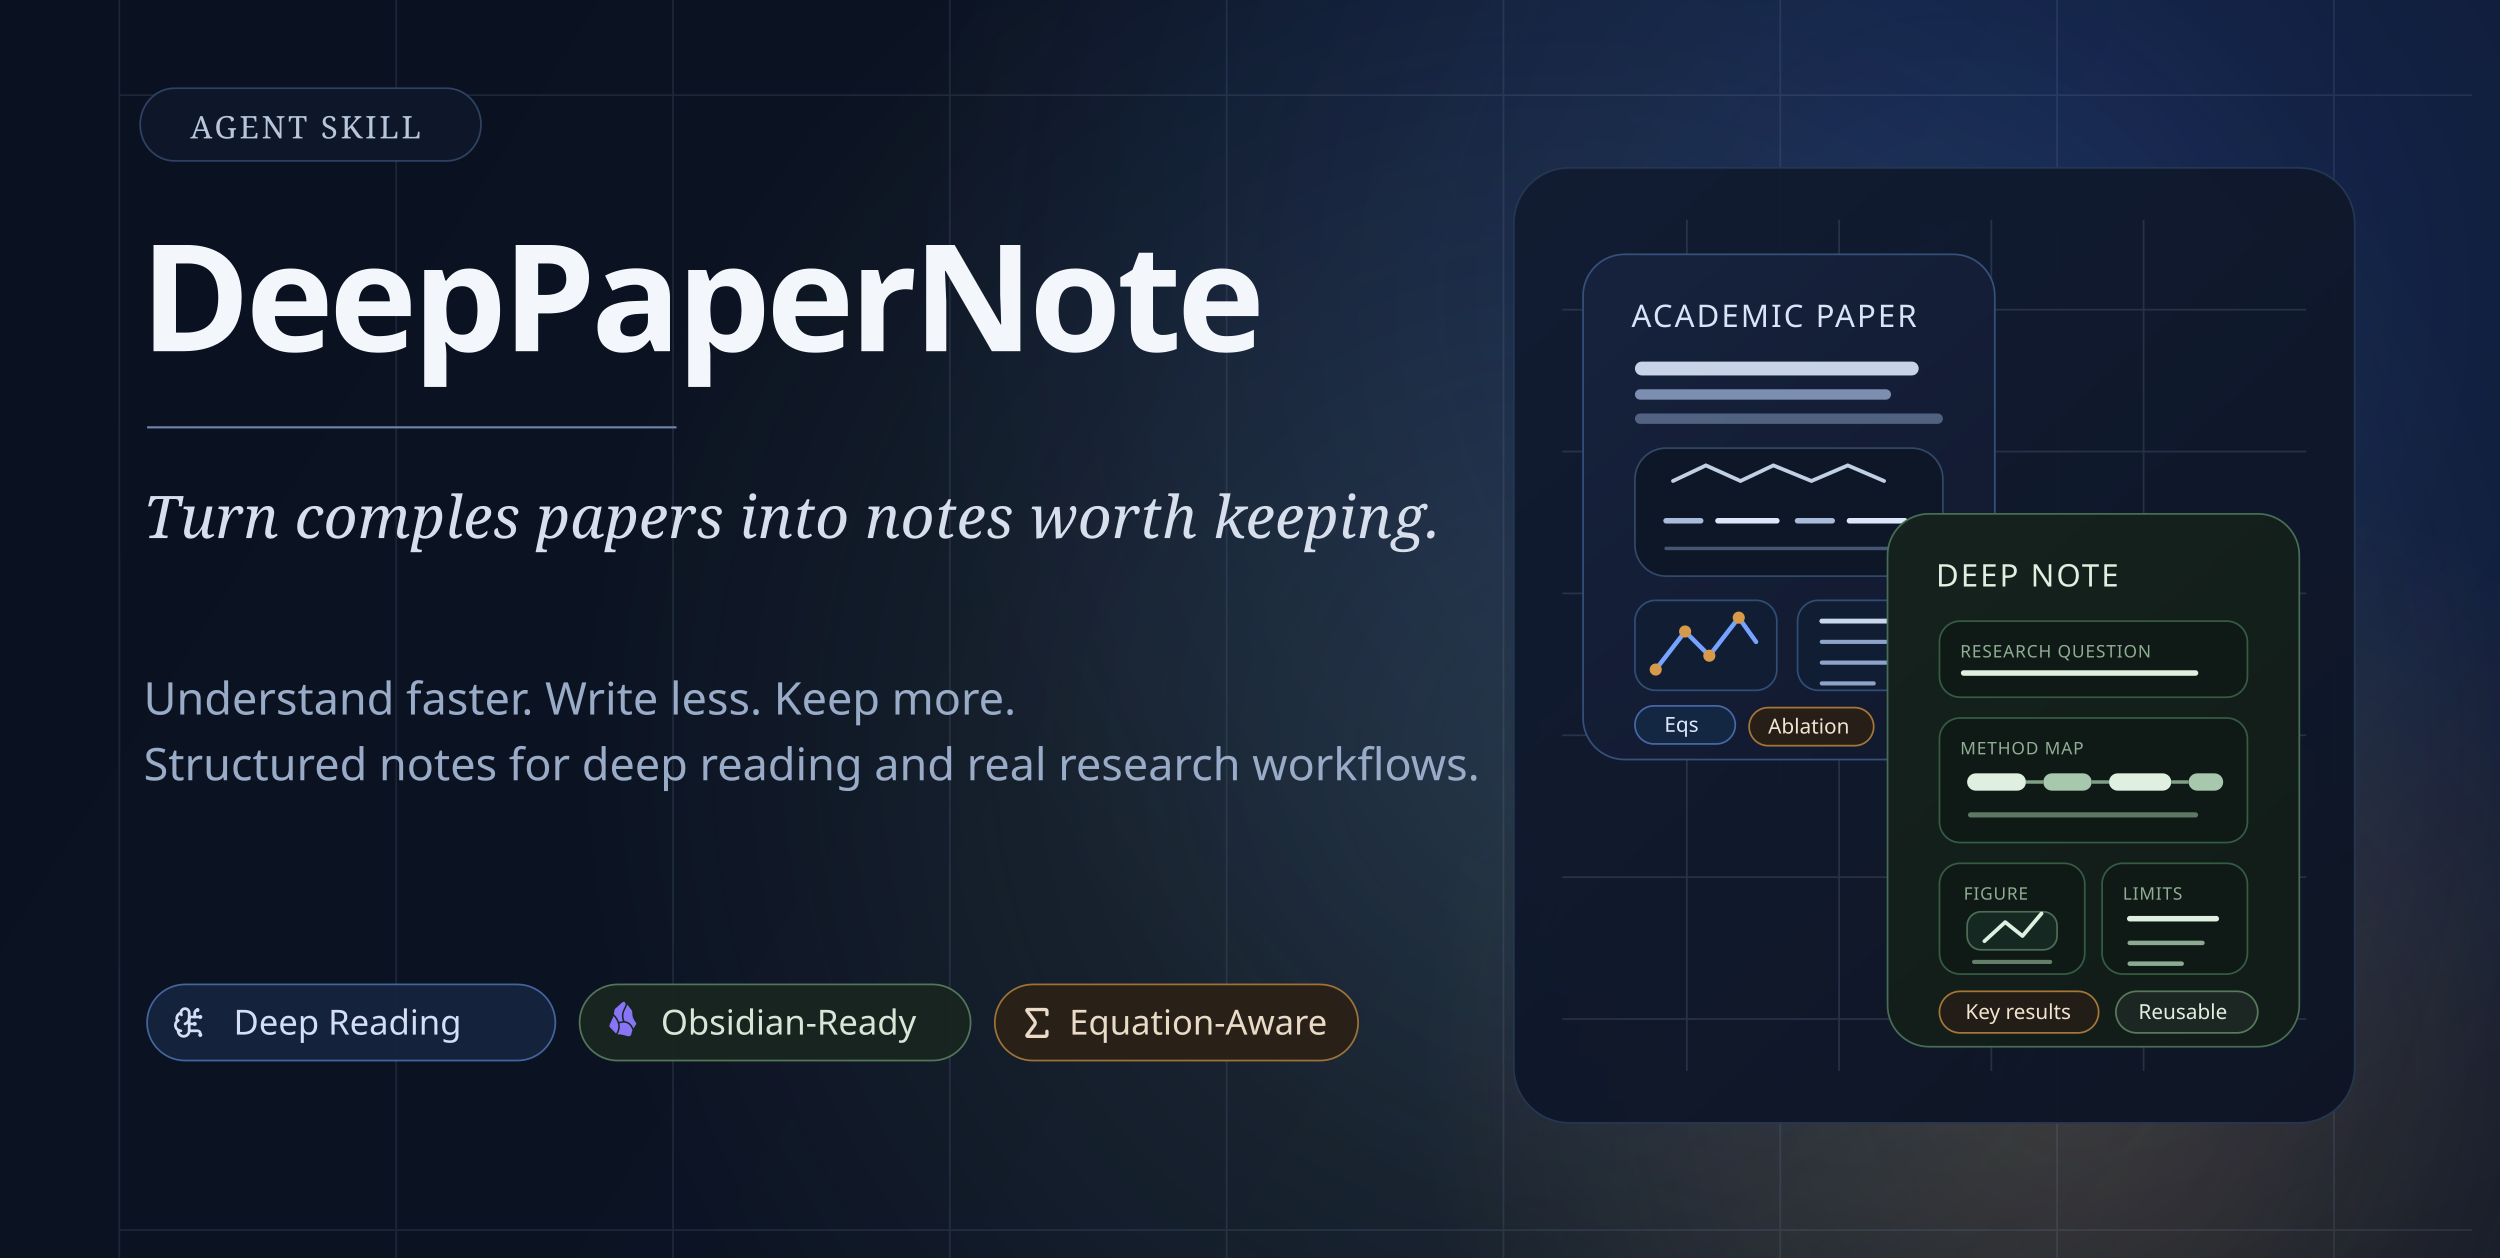
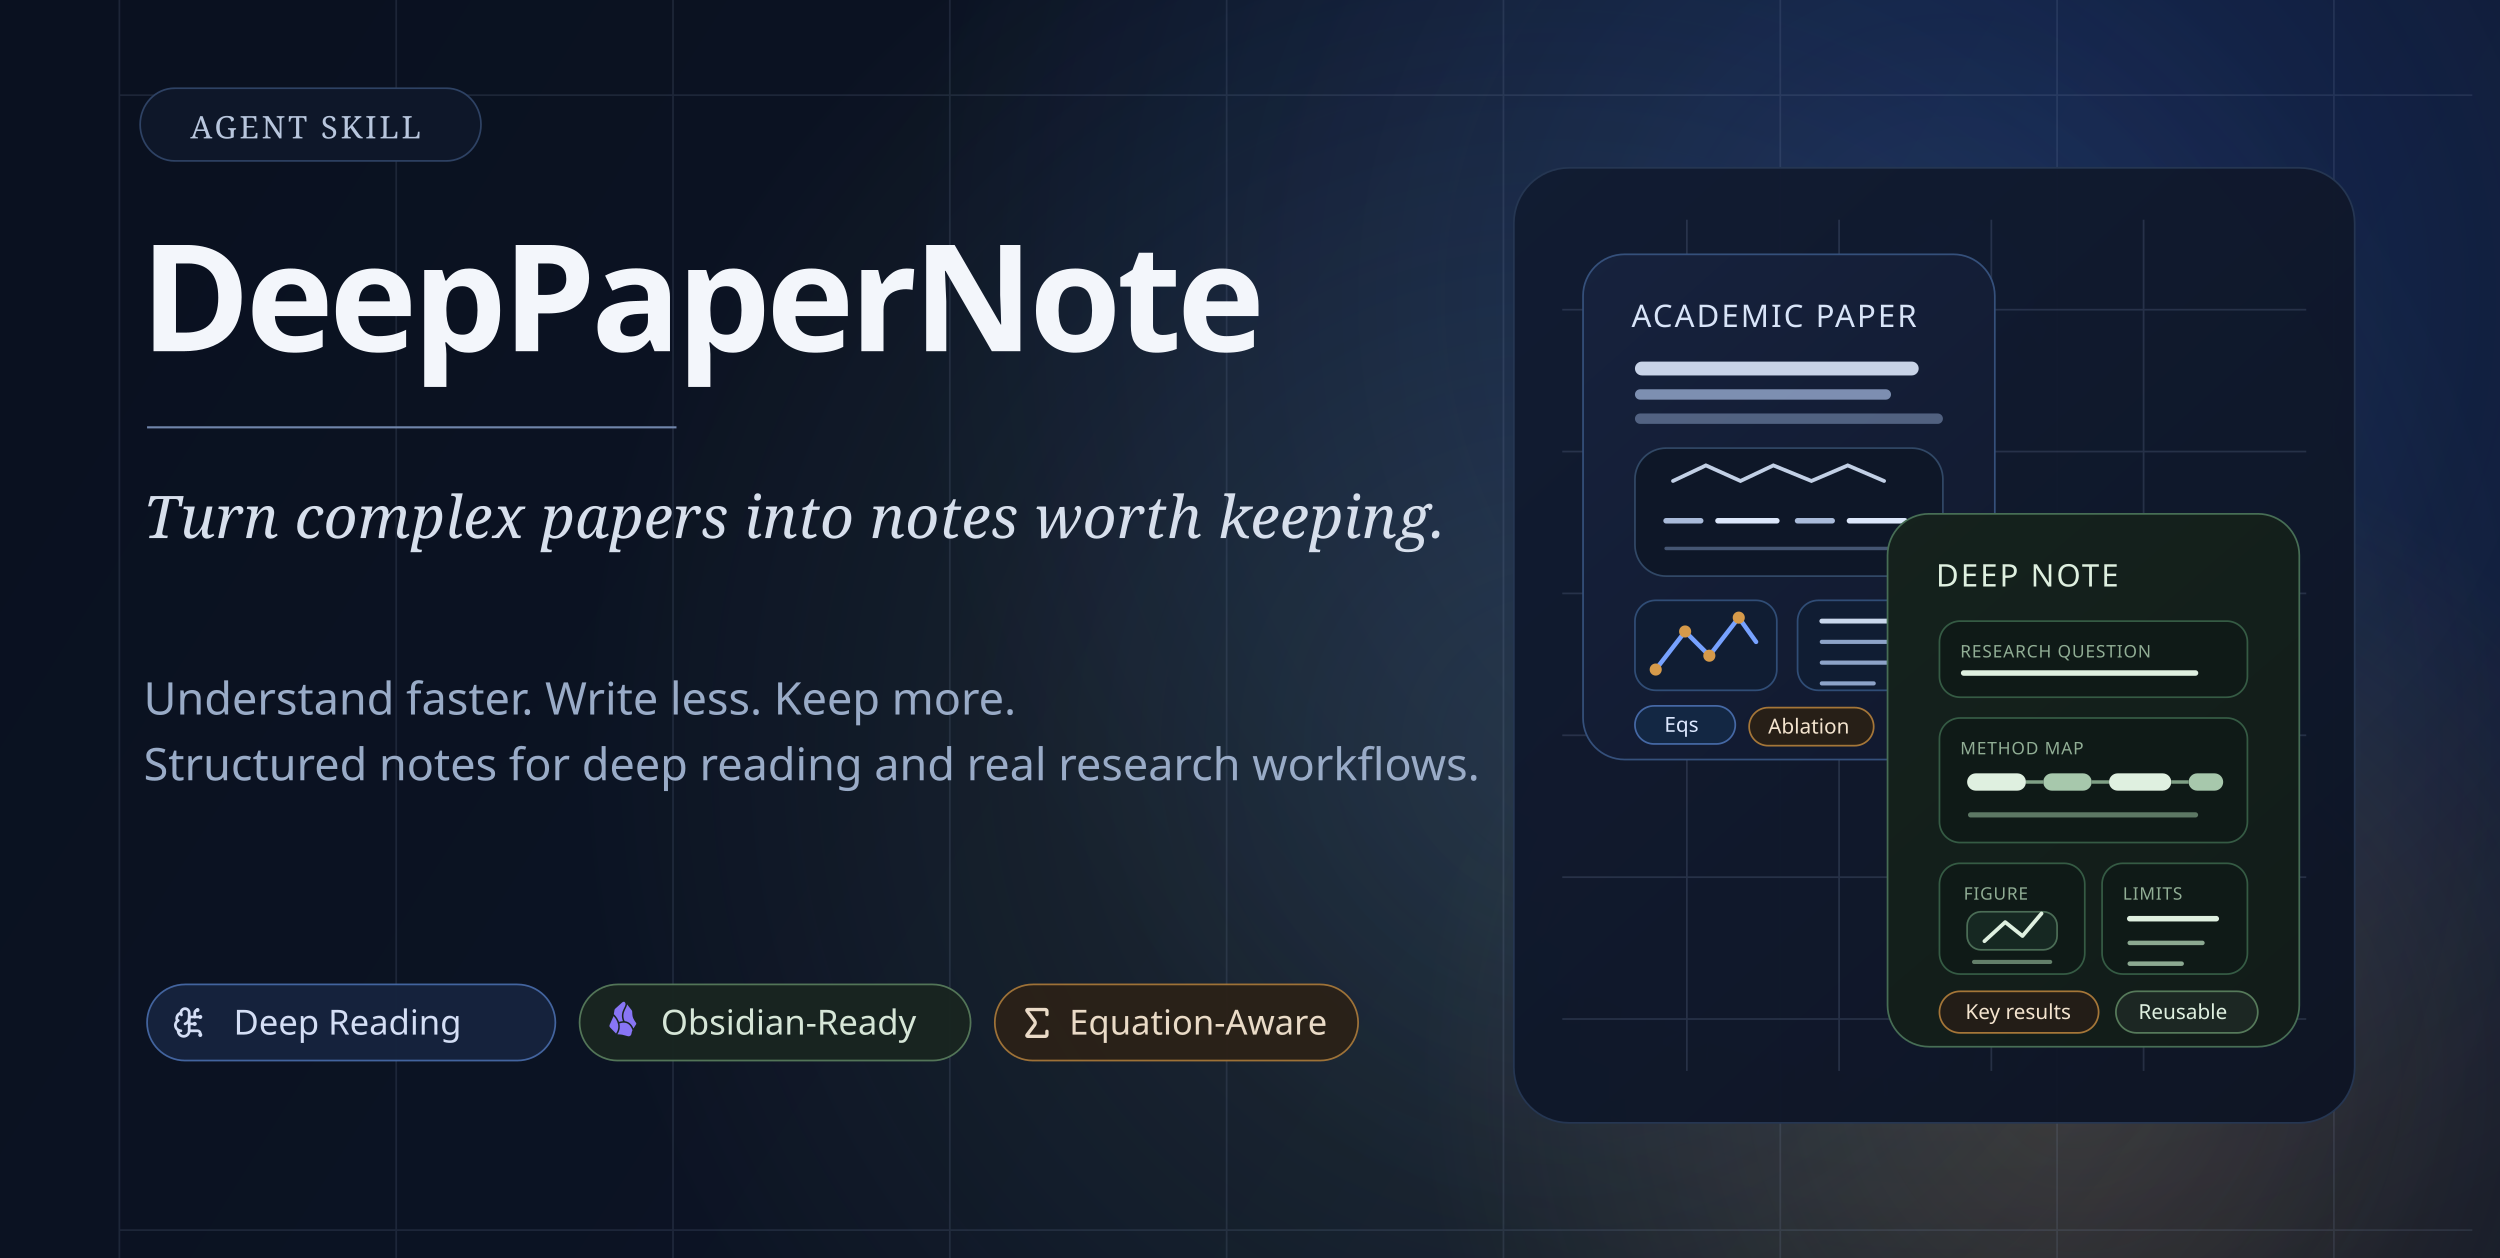
<svg xmlns="http://www.w3.org/2000/svg" width="1445" height="727" viewBox="0 0 1445 727">
  <clipPath id="clipPath1">
    <path d="M -676.807 -124.779 L 2144.495 -124.779 C 2179.075 -124.779 2207.108 -107.652 2207.108 -86.526 L 2207.108 849.558 C 2207.108 870.684 2179.075 887.811 2144.495 887.811 L -676.807 887.811 C -711.387 887.811 -739.42 870.684 -739.42 849.558 L -739.42 -86.526 C -739.42 -107.652 -711.387 -124.779 -676.807 -124.779 Z" />
  </clipPath>
  <g id="g1" clip-path="url(#clipPath1)">
    <linearGradient id="linearGradient1" x1="129" y1="-7" x2="1399" y2="793" gradientUnits="userSpaceOnUse">
      <stop offset="1e-05" stop-color="#0a1120" stop-opacity="1" />
      <stop offset="1" stop-color="#0e1729" stop-opacity="1" />
    </linearGradient>
    <path id="path1" fill="url(#linearGradient1)" stroke="none" d="M -17 -67 L 1515 -67 C 1533.778 -67 1549 -51.778 1549 -33 L 1549 799 C 1549 817.778 1533.778 833 1515 833 L -17 833 C -35.778 833 -51 817.778 -51 799 L -51 -33 C -51 -51.778 -35.778 -67 -17 -67 Z" />
    <radialGradient id="radialGradient1" cx="1129" cy="173" r="605.769" fx="1129" fy="173" gradientUnits="userSpaceOnUse">
      <stop offset="1e-05" stop-color="#356fff" stop-opacity="0.24" />
      <stop offset="1" stop-color="#356fff" stop-opacity="0" />
    </radialGradient>
    <path id="path2" fill="url(#radialGradient1)" stroke="none" d="M -17 -67 L 1515 -67 C 1533.778 -67 1549 -51.778 1549 -33 L 1549 799 C 1549 817.778 1533.778 833 1515 833 L -17 833 C -35.778 833 -51 817.778 -51 799 L -51 -33 C -51 -51.778 -35.778 -67 -17 -67 Z" />
    <radialGradient id="radialGradient2" cx="1199" cy="623" r="380" fx="1199" fy="623" gradientUnits="userSpaceOnUse">
      <stop offset="1e-05" stop-color="#d69a4a" stop-opacity="0.2" />
      <stop offset="1" stop-color="#d69a4a" stop-opacity="0" />
    </radialGradient>
    <path id="path3" fill="url(#radialGradient2)" stroke="none" d="M -17 -67 L 1515 -67 C 1533.778 -67 1549 -51.778 1549 -33 L 1549 799 C 1549 817.778 1533.778 833 1515 833 L -17 833 C -35.778 833 -51 817.778 -51 799 L -51 -33 C -51 -51.778 -35.778 -67 -17 -67 Z" />
    <radialGradient id="radialGradient3" cx="899" cy="433" r="568.889" fx="899" fy="433" gradientUnits="userSpaceOnUse">
      <stop offset="1e-05" stop-color="#87a88a" stop-opacity="0.18" />
      <stop offset="1" stop-color="#87a88a" stop-opacity="0" />
    </radialGradient>
    <path id="path4" fill="url(#radialGradient3)" stroke="none" d="M -17 -67 L 1515 -67 C 1533.778 -67 1549 -51.778 1549 -33 L 1549 799 C 1549 817.778 1533.778 833 1515 833 L -17 833 C -35.778 833 -51 817.778 -51 799 L -51 -33 C -51 -51.778 -35.778 -67 -17 -67 Z" />
    <g id="g2" opacity="0.14">
      <path id="path5" fill="none" stroke="#8fa3c8" d="M 69 55 L 1429 55" />
      <path id="path6" fill="none" stroke="#8fa3c8" d="M 69 711 L 1429 711" />
      <path id="path7" fill="none" stroke="#8fa3c8" d="M 69 -67 L 69 833" />
      <path id="path8" fill="none" stroke="#8fa3c8" d="M 229 -67 L 229 833" />
      <path id="path9" fill="none" stroke="#8fa3c8" d="M 389 -67 L 389 833" />
      <path id="path10" fill="none" stroke="#8fa3c8" d="M 549 -67 L 549 833" />
      <path id="path11" fill="none" stroke="#8fa3c8" d="M 709 -67 L 709 833" />
      <path id="path12" fill="none" stroke="#8fa3c8" d="M 869 -67 L 869 833" />
      <path id="path13" fill="none" stroke="#8fa3c8" d="M 1029 -67 L 1029 833" />
      <path id="path14" fill="none" stroke="#8fa3c8" d="M 1189 -67 L 1189 833" />
      <path id="path15" fill="none" stroke="#8fa3c8" d="M 1349 -67 L 1349 833" />
    </g>
    <path id="path16" fill="#0e1729" stroke="#2e4264" d="M 100.889 51 L 258.111 51 C 269.095 51 278 60.402 278 72 L 278 72 C 278 83.598 269.095 93 258.111 93 L 100.889 93 C 89.905 93 81 83.598 81 72 L 81 72 C 81 60.402 89.905 51 100.889 51 Z" />
    <text id="AGENT-SKILL" xml:space="preserve" x="110" y="80" font-family="Georgia" font-size="18" fill="#b8c6dd" letter-spacing="1.6">AGENT SKILL</text>
    <text id="DeepPaperNote" xml:space="preserve" x="81" y="203" font-family="Avenir Next" font-size="86" font-weight="700" fill="#f3f6fb" letter-spacing="-2.6">DeepPaperNote</text>
    <path id="path96" fill="none" stroke="#7085ab" stroke-width="1.2" d="M 85 247 L 391 247" />
-     <text id="Turn-comples-papers-into" xml:space="preserve" x="83" y="311" font-family="Georgia" font-size="34" font-style="italic" fill="#d7dfec" letter-spacing="0.2">Turn comples papers into notes worth keeping.</text>
+     <text id="Turn-complex-papers-into" xml:space="preserve" x="83" y="311" font-family="Georgia" font-size="34" font-style="italic" fill="#d7dfec" letter-spacing="0.2">Turn complex papers into notes worth keeping.</text>
    <text id="Understand-faster-Write-less" xml:space="preserve" x="83" y="413" font-family="Avenir Next" font-size="26" fill="#99abc7">Understand faster. Write less. Keep more.</text>
    <text id="Structured-notes-for-deep" xml:space="preserve" x="83" y="451" font-family="Avenir Next" font-size="26" fill="#99abc7">Structured notes for deep reading and real research workflows.</text>
    <g id="g3" opacity="0.95">
      <path id="path17" fill="#15233d" stroke="#4568a5" d="M 107 569 L 299 569 C 311.15 569 321 578.85 321 591 L 321 591 C 321 603.15 311.15 613 299 613 L 107 613 C 94.85 613 85 603.15 85 591 L 85 591 C 85 578.85 94.85 569 107 569 Z" />
      <g id="g4">
        <path id="path18" fill="none" stroke="#dde8ff" stroke-width="1.6" stroke-linecap="round" stroke-linejoin="round" d="M 109.358 585.406 C 109.361 584.536 108.891 583.732 108.132 583.306 C 107.372 582.88 106.441 582.9 105.7 583.357 C 104.958 583.814 104.523 584.636 104.562 585.506 C 103.609 585.751 102.822 586.421 102.428 587.322 C 102.033 588.223 102.075 589.255 102.541 590.121 C 101.72 590.789 101.282 591.819 101.371 592.874 C 101.46 593.928 102.065 594.87 102.986 595.391 C 102.833 596.573 103.35 597.741 104.327 598.424 C 105.304 599.106 106.579 599.189 107.636 598.638 C 108.693 598.088 109.357 596.996 109.358 595.804 Z" />
        <path id="path19" fill="none" stroke="#dde8ff" stroke-width="1.6" stroke-linecap="round" stroke-linejoin="round" d="M 106.959 591.805 C 108.332 591.322 109.279 590.059 109.358 588.606" />
        <path id="path20" fill="none" stroke="#dde8ff" stroke-width="1.6" stroke-linecap="round" stroke-linejoin="round" d="M 104.562 585.506 C 104.578 585.893 104.687 586.271 104.88 586.606" />
        <path id="path21" fill="none" stroke="#dde8ff" stroke-width="1.6" stroke-linecap="round" stroke-linejoin="round" d="M 102.541 590.122 C 102.688 590.003 102.844 589.897 103.009 589.806" />
        <path id="path22" fill="none" stroke="#dde8ff" stroke-width="1.6" stroke-linecap="round" stroke-linejoin="round" d="M 104.559 595.804 C 104.008 595.804 103.466 595.662 102.986 595.391" />
        <path id="path23" fill="none" stroke="#dde8ff" stroke-width="1.502" stroke-linecap="round" stroke-linejoin="round" d="M 109.358 591.805 L 112.558 591.805" />
        <path id="path24" fill="none" stroke="#dde8ff" stroke-width="1.6" stroke-linecap="round" stroke-linejoin="round" d="M 109.358 595.804 L 114.157 595.804 C 115.041 595.804 115.757 596.52 115.757 597.404 L 115.757 598.204" />
        <path id="path25" fill="none" stroke="#dde8ff" stroke-width="1.502" stroke-linecap="round" stroke-linejoin="round" d="M 109.358 587.806 L 115.757 587.806" />
        <path id="path26" fill="none" stroke="#dde8ff" stroke-width="1.6" stroke-linecap="round" stroke-linejoin="round" d="M 112.558 587.806 L 112.558 585.406 C 112.558 584.523 113.274 583.807 114.157 583.807" />
        <path id="path27" fill="none" stroke="#dde8ff" stroke-width="1.6" stroke-linecap="round" stroke-linejoin="round" d="M 112.957 591.805 C 112.957 592.026 112.778 592.205 112.558 592.205 C 112.337 592.205 112.158 592.026 112.158 591.805 C 112.158 591.584 112.337 591.405 112.558 591.405 C 112.778 591.405 112.957 591.584 112.957 591.805 Z" />
        <path id="path28" fill="none" stroke="#dde8ff" stroke-width="1.6" stroke-linecap="round" stroke-linejoin="round" d="M 114.557 583.807 C 114.557 584.028 114.378 584.207 114.157 584.207 C 113.936 584.207 113.757 584.028 113.757 583.807 C 113.757 583.586 113.936 583.407 114.157 583.407 C 114.378 583.407 114.557 583.586 114.557 583.807 Z" />
        <path id="path29" fill="none" stroke="#dde8ff" stroke-width="1.6" stroke-linecap="round" stroke-linejoin="round" d="M 116.157 598.204 C 116.157 598.424 115.978 598.604 115.757 598.604 C 115.536 598.604 115.357 598.424 115.357 598.204 C 115.357 597.983 115.536 597.804 115.757 597.804 C 115.978 597.804 116.157 597.983 116.157 598.204 Z" />
        <path id="path30" fill="none" stroke="#dde8ff" stroke-width="1.6" stroke-linecap="round" stroke-linejoin="round" d="M 116.157 587.806 C 116.157 588.027 115.978 588.206 115.757 588.206 C 115.536 588.206 115.357 588.027 115.357 587.806 C 115.357 587.585 115.536 587.406 115.757 587.406 C 115.978 587.406 116.157 587.585 116.157 587.806 Z" />
      </g>
      <text id="Deep-Reading" xml:space="preserve" x="135" y="598" font-family="Avenir Next" font-size="20" fill="#dde8ff">Deep Reading</text>
      <path id="path31" fill="#18251f" stroke="#567a5a" d="M 357 569 L 539 569 C 551.15 569 561 578.85 561 591 L 561 591 C 561 603.15 551.15 613 539 613 L 357 613 C 344.85 613 335 603.15 335 591 L 335 591 C 335 578.85 344.85 569 357 569 Z" />
      <g id="g5">
        <path id="path32" fill="#8e7aff" stroke="none" d="M 366.147 594.448 C 366.684 593.641 367.2 592.82 367.695 591.987 C 367.832 591.749 367.811 591.453 367.644 591.237 C 367.214 590.666 366.39 589.508 365.942 588.435 C 365.481 587.334 365.412 585.623 365.409 584.788 C 365.41 584.471 365.305 584.163 365.11 583.912 L 362.445 580.526 C 362.435 580.678 362.414 580.829 362.382 580.978 C 362.294 581.398 362.126 581.815 361.935 582.228 C 361.824 582.47 361.694 582.728 361.564 582.99 L 361.305 583.512 C 360.875 584.402 360.475 585.368 360.362 586.503 C 360.259 587.553 360.4 588.778 361.041 590.238 C 361.148 590.247 361.255 590.258 361.363 590.274 C 362.389 590.413 363.353 590.849 364.135 591.528 C 364.898 592.187 365.588 593.13 366.147 594.445 Z M 356.85 597.808 C 356.911 597.818 356.972 597.824 357.034 597.824 C 357.684 597.844 358.78 597.901 359.667 598.066 C 360.392 598.199 361.828 598.599 363.009 598.945 C 363.911 599.208 364.84 598.488 364.971 597.558 C 365.066 596.88 365.246 596.113 365.575 595.408 L 365.567 595.413 C 365.009 593.854 364.299 592.848 363.554 592.205 C 362.901 591.636 362.096 591.272 361.239 591.158 C 359.955 590.978 358.779 591.316 358.039 591.533 C 358.482 593.381 358.345 595.557 356.851 597.808 Z M 354.629 587.282 C 354.61 587.365 354.582 587.446 354.547 587.523 L 352.368 592.383 C 352.144 592.882 352.247 593.467 352.629 593.859 L 356.059 597.393 C 357.811 594.808 357.555 592.376 356.755 590.476 C 356.149 589.034 355.229 587.908 354.63 587.283 Z M 357.785 590.675 C 358.297 590.523 359.123 590.288 360.072 590.23 C 359.503 588.793 359.365 587.536 359.475 586.416 C 359.604 585.123 360.059 584.043 360.505 583.124 C 360.599 582.928 360.69 582.746 360.778 582.571 C 360.902 582.323 361.018 582.09 361.127 581.854 C 361.308 581.463 361.443 581.117 361.51 580.796 C 361.577 580.479 361.577 580.196 361.499 579.927 C 361.42 579.656 361.251 579.364 360.932 579.043 C 360.498 578.93 360.036 579.043 359.703 579.343 L 355.578 583.053 C 355.348 583.26 355.197 583.541 355.15 583.847 L 354.795 586.205 C 355.355 586.697 356.735 588.135 357.574 590.131 C 357.649 590.306 357.72 590.489 357.785 590.675 Z" />
      </g>
      <text id="Obsidian-Ready" xml:space="preserve" x="382" y="598" font-family="Avenir Next" font-size="20" fill="#dff0e0">Obsidian-Ready</text>
      <path id="path33" fill="#2a2117" stroke="#a57638" d="M 597 569 L 763 569 C 775.15 569 785 578.85 785 591 L 785 591 C 785 603.15 775.15 613 763 613 L 597 613 C 584.85 613 575 603.15 575 591 L 575 591 C 575 578.85 584.85 569 597 569 Z" />
      <g id="g6">
        <path id="path34" fill="none" stroke="#f4e4cf" stroke-width="1.938" stroke-linecap="round" stroke-linejoin="round" d="M 605.125 586.406 L 605.125 584.469 C 605.125 583.934 604.691 583.5 604.156 583.5 L 593.984 583.5 C 593.801 583.5 593.633 583.604 593.551 583.768 C 593.469 583.932 593.487 584.128 593.597 584.275 L 597.956 590.088 C 598.473 590.776 598.473 591.724 597.956 592.412 L 593.597 598.225 C 593.487 598.372 593.469 598.568 593.551 598.732 C 593.633 598.896 593.801 599 593.984 599 L 604.156 599 C 604.691 599 605.125 598.566 605.125 598.031 L 605.125 596.094" />
      </g>
      <text id="Equation-Aware" xml:space="preserve" x="618" y="598" font-family="Avenir Next" font-size="20" fill="#f4e4cf">Equation-Aware</text>
    </g>
    <g id="g8">
      <linearGradient id="linearGradient2" x1="843" y1="117" x2="1334" y2="661" gradientUnits="userSpaceOnUse">
        <stop offset="1e-05" stop-color="#111b31" stop-opacity="0.96" />
        <stop offset="1" stop-color="#0d1424" stop-opacity="0.96" />
      </linearGradient>
      <path id="path37" fill="url(#linearGradient2)" stroke="#253652" d="M 907 97 L 1329 97 C 1346.673 97 1361 111.327 1361 129 L 1361 617 C 1361 634.673 1346.673 649 1329 649 L 907 649 C 889.327 649 875 634.673 875 617 L 875 129 C 875 111.327 889.327 97 907 97 Z" />
      <g id="g9" opacity="0.18">
        <path id="path38" fill="none" stroke="#8fa3c8" d="M 903 179 L 1333 179" />
        <path id="path39" fill="none" stroke="#8fa3c8" d="M 903 261 L 1333 261" />
        <path id="path40" fill="none" stroke="#8fa3c8" d="M 903 343 L 1333 343" />
        <path id="path41" fill="none" stroke="#8fa3c8" d="M 903 425 L 1333 425" />
        <path id="path42" fill="none" stroke="#8fa3c8" d="M 903 507 L 1333 507" />
        <path id="path43" fill="none" stroke="#8fa3c8" d="M 903 589 L 1333 589" />
        <path id="path44" fill="none" stroke="#8fa3c8" d="M 975 127 L 975 619" />
        <path id="path45" fill="none" stroke="#8fa3c8" d="M 1063 127 L 1063 619" />
        <path id="path46" fill="none" stroke="#8fa3c8" d="M 1151 127 L 1151 619" />
        <path id="path47" fill="none" stroke="#8fa3c8" d="M 1239 127 L 1239 619" />
      </g>
      <linearGradient id="linearGradient3" x1="843" y1="149" x2="1115" y2="459" gradientUnits="userSpaceOnUse">
        <stop offset="1e-05" stop-color="#17233f" stop-opacity="1" />
        <stop offset="1" stop-color="#11192e" stop-opacity="1" />
      </linearGradient>
      <path id="path48" fill="url(#linearGradient3)" stroke="#35507b" d="M 939 147 L 1129 147 C 1142.255 147 1153 157.745 1153 171 L 1153 415 C 1153 428.255 1142.255 439 1129 439 L 939 439 C 925.745 439 915 428.255 915 415 L 915 171 C 915 157.745 925.745 147 939 147 Z" />
      <text id="ACADEMIC-PAPER" xml:space="preserve" x="943" y="189" font-family="Avenir Next" font-size="18" fill="#d8e4f8" letter-spacing="1.2">ACADEMIC PAPER</text>
      <path id="path49" fill="#dce7fb" fill-opacity="0.9" stroke="none" d="M 949 209 L 1105 209 C 1107.209 209 1109 210.791 1109 213 L 1109 213 C 1109 215.209 1107.209 217 1105 217 L 949 217 C 946.791 217 945 215.209 945 213 L 945 213 C 945 210.791 946.791 209 949 209 Z" />
      <path id="path50" fill="#93a7cb" fill-opacity="0.82" stroke="none" d="M 948 225 L 1090 225 C 1091.657 225 1093 226.343 1093 228 L 1093 228 C 1093 229.657 1091.657 231 1090 231 L 948 231 C 946.343 231 945 229.657 945 228 L 945 228 C 945 226.343 946.343 225 948 225 Z" />
      <path id="path51" fill="#7e93b7" fill-opacity="0.58" stroke="none" d="M 948 239 L 1120 239 C 1121.657 239 1123 240.343 1123 242 L 1123 242 C 1123 243.657 1121.657 245 1120 245 L 948 245 C 946.343 245 945 243.657 945 242 L 945 242 C 945 240.343 946.343 239 948 239 Z" />
      <path id="path52" fill="#0e1728" stroke="#314866" d="M 963 259 L 1105 259 C 1114.941 259 1123 267.059 1123 277 L 1123 315 C 1123 324.941 1114.941 333 1105 333 L 963 333 C 953.059 333 945 324.941 945 315 L 945 277 C 945 267.059 953.059 259 963 259 Z" />
      <path id="path53" fill="none" stroke="#a9bbda" stroke-width="3.2" stroke-linecap="round" d="M 963 301 L 983 301" />
      <path id="path54" fill="none" stroke="#dce7fb" stroke-width="3.2" stroke-linecap="round" d="M 993 301 L 1027 301" />
      <path id="path55" fill="none" stroke="#a9bbda" stroke-width="3.2" stroke-linecap="round" d="M 1039 301 L 1059 301" />
      <path id="path56" fill="none" stroke="#dce7fb" stroke-width="3.2" stroke-linecap="round" d="M 1069 301 L 1101 301" />
      <path id="path57" fill="none" stroke="#c2d0e6" stroke-width="2.2" stroke-linecap="round" d="M 967 278 L 986 269 L 1006 278 L 1025 269 L 1047 278 L 1068 269 L 1089 278" />
      <path id="path58" fill="none" stroke="#5c7093" stroke-width="2" stroke-linecap="round" opacity="0.7" d="M 963 317 L 1109 317" />
      <path id="path59" fill="#101d33" stroke="#304d76" d="M 957 347 L 1015 347 C 1021.627 347 1027 352.373 1027 359 L 1027 387 C 1027 393.627 1021.627 399 1015 399 L 957 399 C 950.373 399 945 393.627 945 387 L 945 359 C 945 352.373 950.373 347 957 347 Z" />
      <path id="path60" fill="none" stroke="#77a2ff" stroke-width="2.6" stroke-linecap="round" stroke-linejoin="round" d="M 957 387 L 974 365 L 988 379 L 1005 357 L 1015 371" />
      <path id="path61" fill="#d69a4a" stroke="none" d="M 960.5 387 C 960.5 388.933 958.933 390.5 957 390.5 C 955.067 390.5 953.5 388.933 953.5 387 C 953.5 385.067 955.067 383.5 957 383.5 C 958.933 383.5 960.5 385.067 960.5 387 Z" />
      <path id="path62" fill="#d69a4a" stroke="none" d="M 977.5 365 C 977.5 366.933 975.933 368.5 974 368.5 C 972.067 368.5 970.5 366.933 970.5 365 C 970.5 363.067 972.067 361.5 974 361.5 C 975.933 361.5 977.5 363.067 977.5 365 Z" />
      <path id="path63" fill="#d69a4a" stroke="none" d="M 991.5 379 C 991.5 380.933 989.933 382.5 988 382.5 C 986.067 382.5 984.5 380.933 984.5 379 C 984.5 377.067 986.067 375.5 988 375.5 C 989.933 375.5 991.5 377.067 991.5 379 Z" />
      <path id="path64" fill="#d69a4a" stroke="none" d="M 1008.5 357 C 1008.5 358.933 1006.933 360.5 1005 360.5 C 1003.067 360.5 1001.5 358.933 1001.5 357 C 1001.5 355.067 1003.067 353.5 1005 353.5 C 1006.933 353.5 1008.5 355.067 1008.5 357 Z" />
      <path id="path65" fill="#101d33" stroke="#304d76" d="M 1051 347 L 1111 347 C 1117.627 347 1123 352.373 1123 359 L 1123 387 C 1123 393.627 1117.627 399 1111 399 L 1051 399 C 1044.373 399 1039 393.627 1039 387 L 1039 359 C 1039 352.373 1044.373 347 1051 347 Z" />
      <path id="path66" fill="none" stroke="#c9d7ec" stroke-width="2.8" stroke-linecap="round" d="M 1053 359 L 1109 359" />
      <path id="path67" fill="none" stroke="#8da3c8" stroke-width="2.4" stroke-linecap="round" d="M 1053 371 L 1099 371" />
      <path id="path68" fill="none" stroke="#8da3c8" stroke-width="2.4" stroke-linecap="round" d="M 1053 383 L 1102 383" />
      <path id="path69" fill="none" stroke="#8da3c8" stroke-width="2.4" stroke-linecap="round" d="M 1053 395 L 1083 395" />
      <path id="path70" fill="#132743" stroke="#4568a5" d="M 956 408 L 992 408 C 998.075 408 1003 412.925 1003 419 L 1003 419 C 1003 425.075 998.075 430 992 430 L 956 430 C 949.925 430 945 425.075 945 419 L 945 419 C 945 412.925 949.925 408 956 408 Z" />
      <text id="Eqs" xml:space="preserve" x="962" y="423" font-family="Avenir Next" font-size="12" fill="#dde8ff">Eqs</text>
      <path id="path71" fill="#271f17" stroke="#a57638" d="M 1022 409 L 1072 409 C 1078.075 409 1083 413.925 1083 420 L 1083 420 C 1083 426.075 1078.075 431 1072 431 L 1022 431 C 1015.925 431 1011 426.075 1011 420 L 1011 420 C 1011 413.925 1015.925 409 1022 409 Z" />
      <text id="Ablation" xml:space="preserve" x="1022" y="424" font-family="Avenir Next" font-size="12" fill="#f4e4cf">Ablation</text>
      <path id="path72" fill="none" stroke="#e9eef8" stroke-width="8" stroke-linecap="round" stroke-linejoin="round" d="M 1199 377 L 1241 403 L 1199 429" />
      <linearGradient id="linearGradient4" x1="1035" y1="321" x2="1331" y2="665" gradientUnits="userSpaceOnUse">
        <stop offset="1e-05" stop-color="#15221d" stop-opacity="1" />
        <stop offset="1" stop-color="#111b18" stop-opacity="1" />
      </linearGradient>
      <path id="path73" fill="url(#linearGradient4)" stroke="#476e55" d="M 1115 297 L 1305 297 C 1318.255 297 1329 307.745 1329 321 L 1329 581 C 1329 594.255 1318.255 605 1305 605 L 1115 605 C 1101.745 605 1091 594.255 1091 581 L 1091 321 C 1091 307.745 1101.745 297 1115 297 Z" />
      <text id="DEEP-NOTE" xml:space="preserve" x="1119" y="339" font-family="Avenir Next" font-size="18" fill="#dff0e0" letter-spacing="1.2">DEEP NOTE</text>
      <path id="path74" fill="#0f1a17" stroke="#355b44" d="M 1133 359 L 1287 359 C 1293.627 359 1299 364.373 1299 371 L 1299 391 C 1299 397.627 1293.627 403 1287 403 L 1133 403 C 1126.373 403 1121 397.627 1121 391 L 1121 371 C 1121 364.373 1126.373 359 1133 359 Z" />
      <text id="RESEARCH-QUESTION" xml:space="preserve" x="1133" y="380" font-family="Avenir Next" font-size="10" fill="#91ae95" letter-spacing="0.5">RESEARCH QUESTION</text>
      <path id="path75" fill="none" stroke="#dff0e0" stroke-width="3.2" stroke-linecap="round" d="M 1135 389 L 1269 389" />
      <path id="path76" fill="#0f1a17" stroke="#355b44" d="M 1133 415 L 1287 415 C 1293.627 415 1299 420.373 1299 427 L 1299 475 C 1299 481.627 1293.627 487 1287 487 L 1133 487 C 1126.373 487 1121 481.627 1121 475 L 1121 427 C 1121 420.373 1126.373 415 1133 415 Z" />
      <text id="METHOD-MAP" xml:space="preserve" x="1133" y="436" font-family="Avenir Next" font-size="10" fill="#91ae95" letter-spacing="0.5">METHOD MAP</text>
      <path id="path77" fill="#dff0e0" stroke="none" d="M 1142 447 L 1166 447 C 1168.761 447 1171 449.239 1171 452 L 1171 452 C 1171 454.761 1168.761 457 1166 457 L 1142 457 C 1139.239 457 1137 454.761 1137 452 L 1137 452 C 1137 449.239 1139.239 447 1142 447 Z" />
      <path id="path78" fill="#a7c8ac" stroke="none" d="M 1186 447 L 1204 447 C 1206.761 447 1209 449.239 1209 452 L 1209 452 C 1209 454.761 1206.761 457 1204 457 L 1186 457 C 1183.239 457 1181 454.761 1181 452 L 1181 452 C 1181 449.239 1183.239 447 1186 447 Z" />
      <path id="path79" fill="#dff0e0" stroke="none" d="M 1224 447 L 1250 447 C 1252.761 447 1255 449.239 1255 452 L 1255 452 C 1255 454.761 1252.761 457 1250 457 L 1224 457 C 1221.239 457 1219 454.761 1219 452 L 1219 452 C 1219 449.239 1221.239 447 1224 447 Z" />
      <path id="path80" fill="#a7c8ac" stroke="none" d="M 1270 447 L 1280 447 C 1282.761 447 1285 449.239 1285 452 L 1285 452 C 1285 454.761 1282.761 457 1280 457 L 1270 457 C 1267.239 457 1265 454.761 1265 452 L 1265 452 C 1265 449.239 1267.239 447 1270 447 Z" />
      <path id="path81" fill="none" stroke="#7fa085" stroke-width="2" d="M 1171 452 L 1181 452" />
      <path id="path82" fill="none" stroke="#7fa085" stroke-width="2" d="M 1209 452 L 1219 452" />
      <path id="path83" fill="none" stroke="#7fa085" stroke-width="2" d="M 1255 452 L 1265 452" />
      <path id="path84" fill="none" stroke="#7fa085" stroke-width="3" stroke-linecap="round" opacity="0.7" d="M 1139 471 L 1269 471" />
      <path id="path85" fill="#0f1a17" stroke="#355b44" d="M 1133 499 L 1193 499 C 1199.627 499 1205 504.373 1205 511 L 1205 551 C 1205 557.627 1199.627 563 1193 563 L 1133 563 C 1126.373 563 1121 557.627 1121 551 L 1121 511 C 1121 504.373 1126.373 499 1133 499 Z" />
      <text id="FIGURE" xml:space="preserve" x="1135" y="520" font-family="Avenir Next" font-size="10" fill="#91ae95" letter-spacing="0.45">FIGURE</text>
      <path id="path86" fill="#162822" stroke="#4b6d56" d="M 1145 527 L 1181 527 C 1185.418 527 1189 530.582 1189 535 L 1189 541 C 1189 545.418 1185.418 549 1181 549 L 1145 549 C 1140.582 549 1137 545.418 1137 541 L 1137 535 C 1137 530.582 1140.582 527 1145 527 Z" />
      <path id="path87" fill="none" stroke="#dff0e0" stroke-width="2.2" stroke-linecap="round" stroke-linejoin="round" d="M 1147 544 L 1159 533 L 1169 541 L 1180 528" />
      <path id="path88" fill="none" stroke="#7fa085" stroke-width="2.4" stroke-linecap="round" opacity="0.75" d="M 1141 556 L 1185 556" />
      <path id="path89" fill="#0f1a17" stroke="#355b44" d="M 1227 499 L 1287 499 C 1293.627 499 1299 504.373 1299 511 L 1299 551 C 1299 557.627 1293.627 563 1287 563 L 1227 563 C 1220.373 563 1215 557.627 1215 551 L 1215 511 C 1215 504.373 1220.373 499 1227 499 Z" />
      <text id="LIMITS" xml:space="preserve" x="1227" y="520" font-family="Avenir Next" font-size="10" fill="#91ae95" letter-spacing="0.45">LIMITS</text>
      <path id="path90" fill="none" stroke="#dff0e0" stroke-width="3.2" stroke-linecap="round" d="M 1231 531 L 1281 531" />
      <path id="path91" fill="none" stroke="#a7c8ac" stroke-width="2.6" stroke-linecap="round" opacity="0.82" d="M 1231 545 L 1273 545" />
      <path id="path92" fill="none" stroke="#a7c8ac" stroke-width="2.6" stroke-linecap="round" opacity="0.82" d="M 1231 557 L 1261 557" />
      <path id="path93" fill="#231d17" stroke="#a57638" d="M 1133 573 L 1201 573 C 1207.627 573 1213 578.373 1213 585 L 1213 585 C 1213 591.627 1207.627 597 1201 597 L 1133 597 C 1126.373 597 1121 591.627 1121 585 L 1121 585 C 1121 578.373 1126.373 573 1133 573 Z" />
      <text id="Key-results" xml:space="preserve" x="1136" y="589" font-family="Avenir Next" font-size="12" fill="#f4e4cf">Key results</text>
      <path id="path94" fill="#1c2723" stroke="#567a5a" d="M 1235 573 L 1293 573 C 1299.627 573 1305 578.373 1305 585 L 1305 585 C 1305 591.627 1299.627 597 1293 597 L 1235 597 C 1228.373 597 1223 591.627 1223 585 L 1223 585 C 1223 578.373 1228.373 573 1235 573 Z" />
      <text id="Reusable" xml:space="preserve" x="1236" y="589" font-family="Avenir Next" font-size="12" fill="#dff0e0">Reusable</text>
    </g>
  </g>
</svg>
